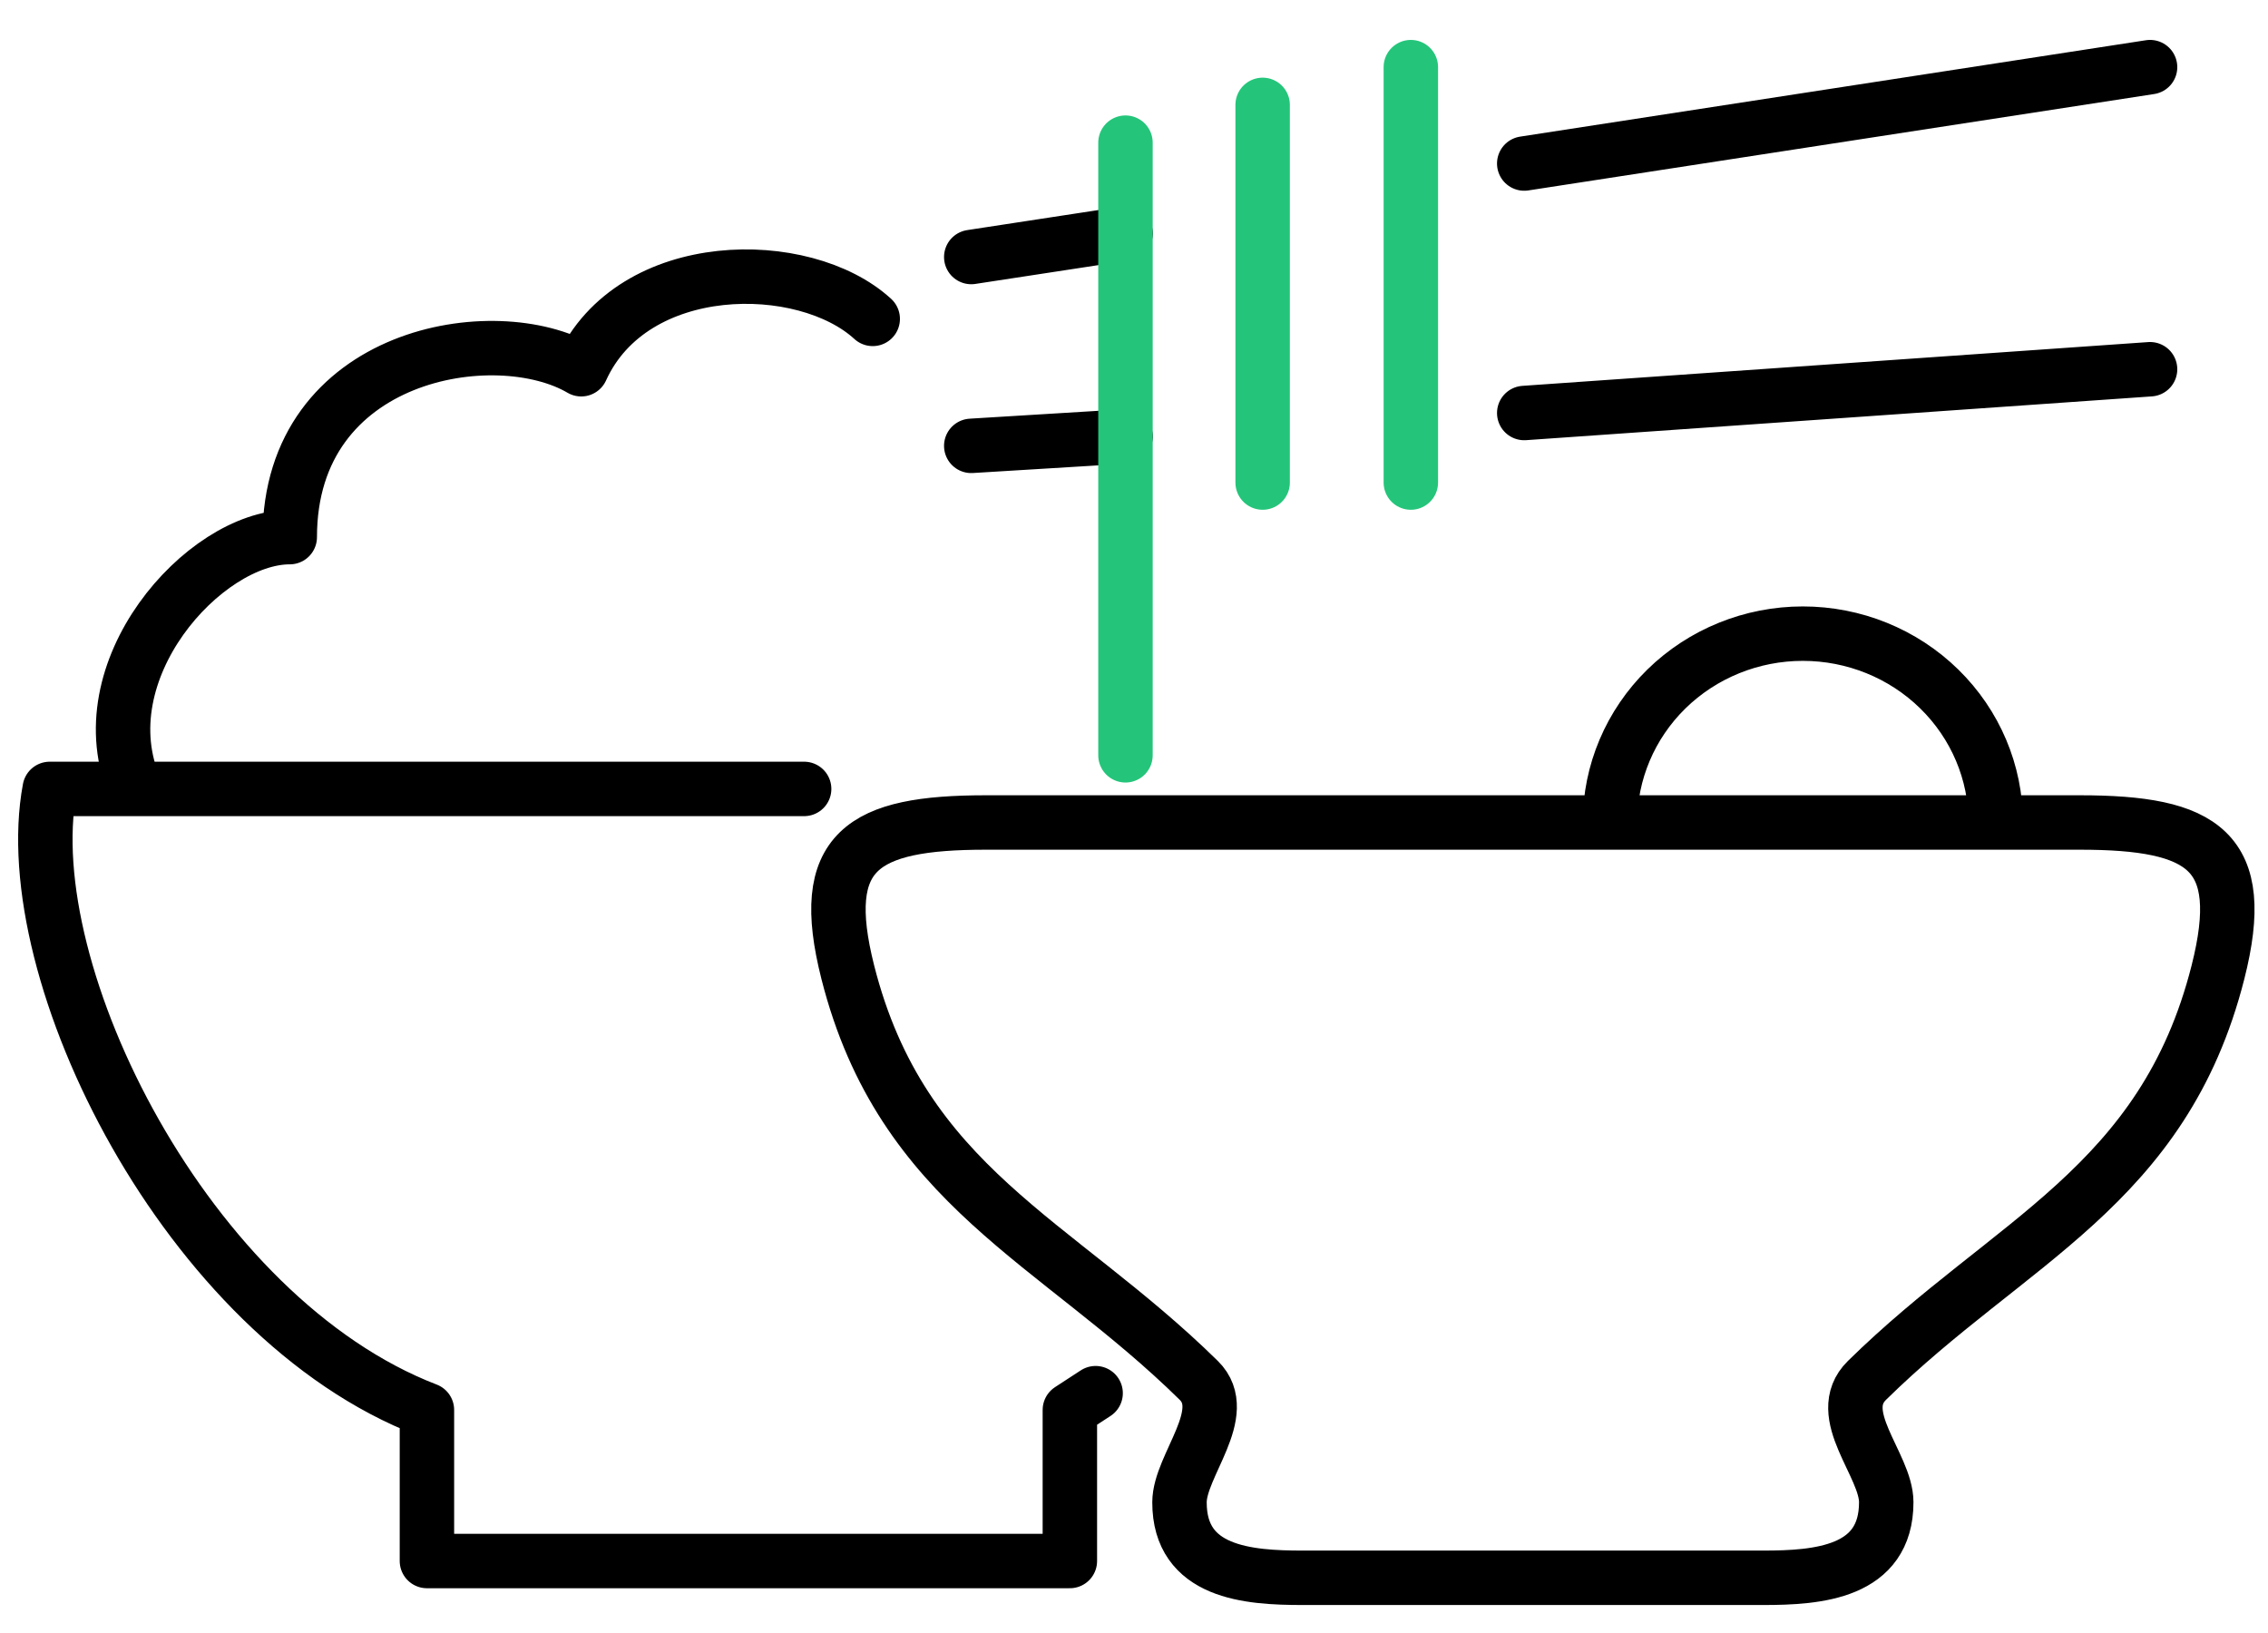
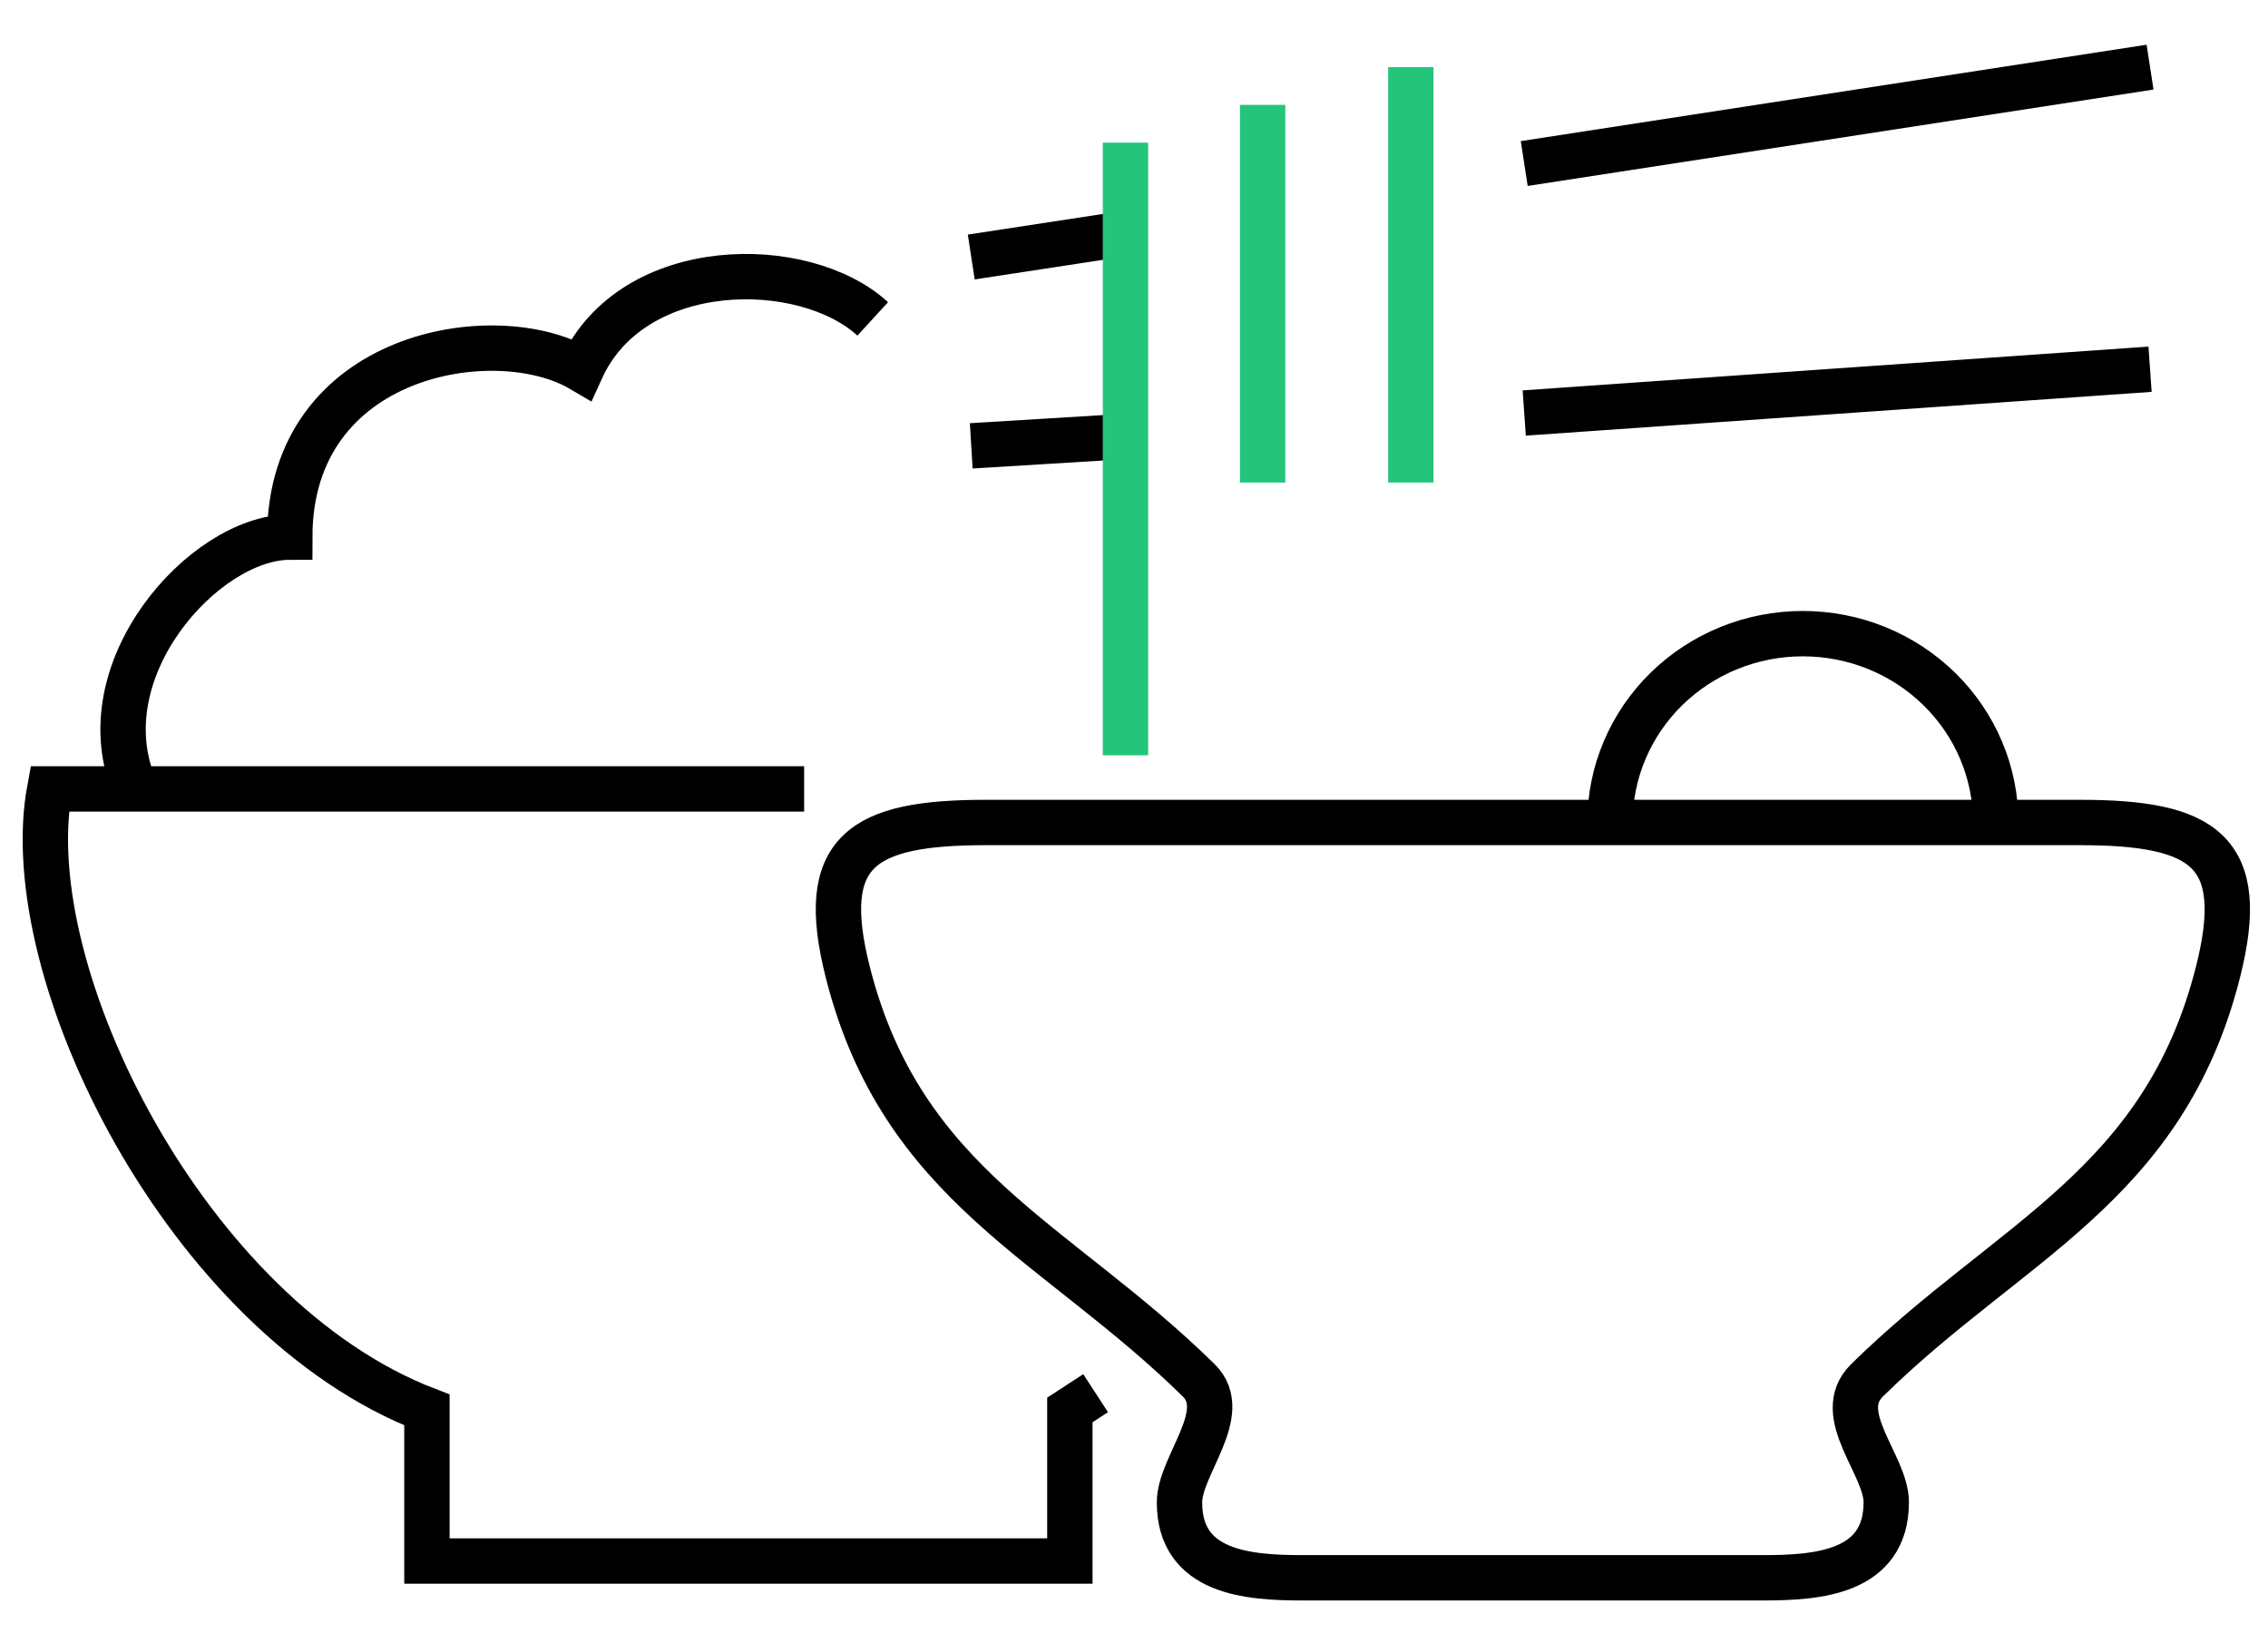
<svg xmlns="http://www.w3.org/2000/svg" width="50" height="36" viewBox="0 0 50 36" fill="none">
-   <path d="M43.998 18.132C43.998 17.027 43.55 15.969 42.752 15.188C41.955 14.407 40.873 13.969 39.745 13.969C38.617 13.969 37.536 14.407 36.738 15.188C35.941 15.969 35.493 17.027 35.493 18.132M21.412 5.666L24.814 5.146M47.4 1.48L33.603 3.605M21.412 9.829L24.814 9.621M47.4 8.14L33.603 9.105M21.733 18.132H45.852C48.577 18.132 49.577 18.748 48.897 21.432C47.696 26.166 44.299 27.342 41.159 30.431C40.397 31.18 41.584 32.291 41.584 33.117C41.584 34.672 40.075 34.783 38.871 34.783H28.716C27.512 34.783 26.001 34.672 26.003 33.118C26.003 32.309 27.154 31.147 26.428 30.431C23.288 27.342 19.891 26.166 18.69 21.432C18.01 18.749 19.01 18.132 21.735 18.132M19.24 7.03C17.728 5.643 13.948 5.643 12.814 8.14C10.924 7.03 6.388 7.77 6.388 11.841C4.498 11.841 1.852 14.801 2.986 17.392M2.986 17.392H1.096C0.34 21.432 4.12 29.048 9.412 31.083L9.412 34.413H23.586V31.083L24.154 30.713M2.986 17.392H17.728" stroke="black" stroke-width="1.2" stroke-linecap="round" stroke-linejoin="round" />
-   <path d="M24.812 3.145V16.651M27.836 2.312V10.638M31.103 1.48V10.638" stroke="#24C57A" stroke-width="1.2" stroke-linecap="round" stroke-linejoin="round" />
+   <path d="M43.998 18.132C43.998 17.027 43.55 15.969 42.752 15.188C41.955 14.407 40.873 13.969 39.745 13.969C38.617 13.969 37.536 14.407 36.738 15.188C35.941 15.969 35.493 17.027 35.493 18.132M21.412 5.666L24.814 5.146M47.4 1.48L33.603 3.605M21.412 9.829L24.814 9.621M47.4 8.14L33.603 9.105M21.733 18.132H45.852C48.577 18.132 49.577 18.748 48.897 21.432C47.696 26.166 44.299 27.342 41.159 30.431C40.397 31.18 41.584 32.291 41.584 33.117C41.584 34.672 40.075 34.783 38.871 34.783H28.716C27.512 34.783 26.001 34.672 26.003 33.118C26.003 32.309 27.154 31.147 26.428 30.431C23.288 27.342 19.891 26.166 18.69 21.432C18.01 18.749 19.01 18.132 21.735 18.132M19.24 7.03C17.728 5.643 13.948 5.643 12.814 8.14C10.924 7.03 6.388 7.77 6.388 11.841C4.498 11.841 1.852 14.801 2.986 17.392M2.986 17.392H1.096C0.34 21.432 4.12 29.048 9.412 31.083L9.412 34.413H23.586V31.083L24.154 30.713M2.986 17.392H17.728" stroke="black" strokeWidth="1.2" strokeLinecap="round" strokeLinejoin="round" />
+   <path d="M24.812 3.145V16.651M27.836 2.312V10.638M31.103 1.48V10.638" stroke="#24C57A" strokeWidth="1.2" strokeLinecap="round" strokeLinejoin="round" />
</svg>
